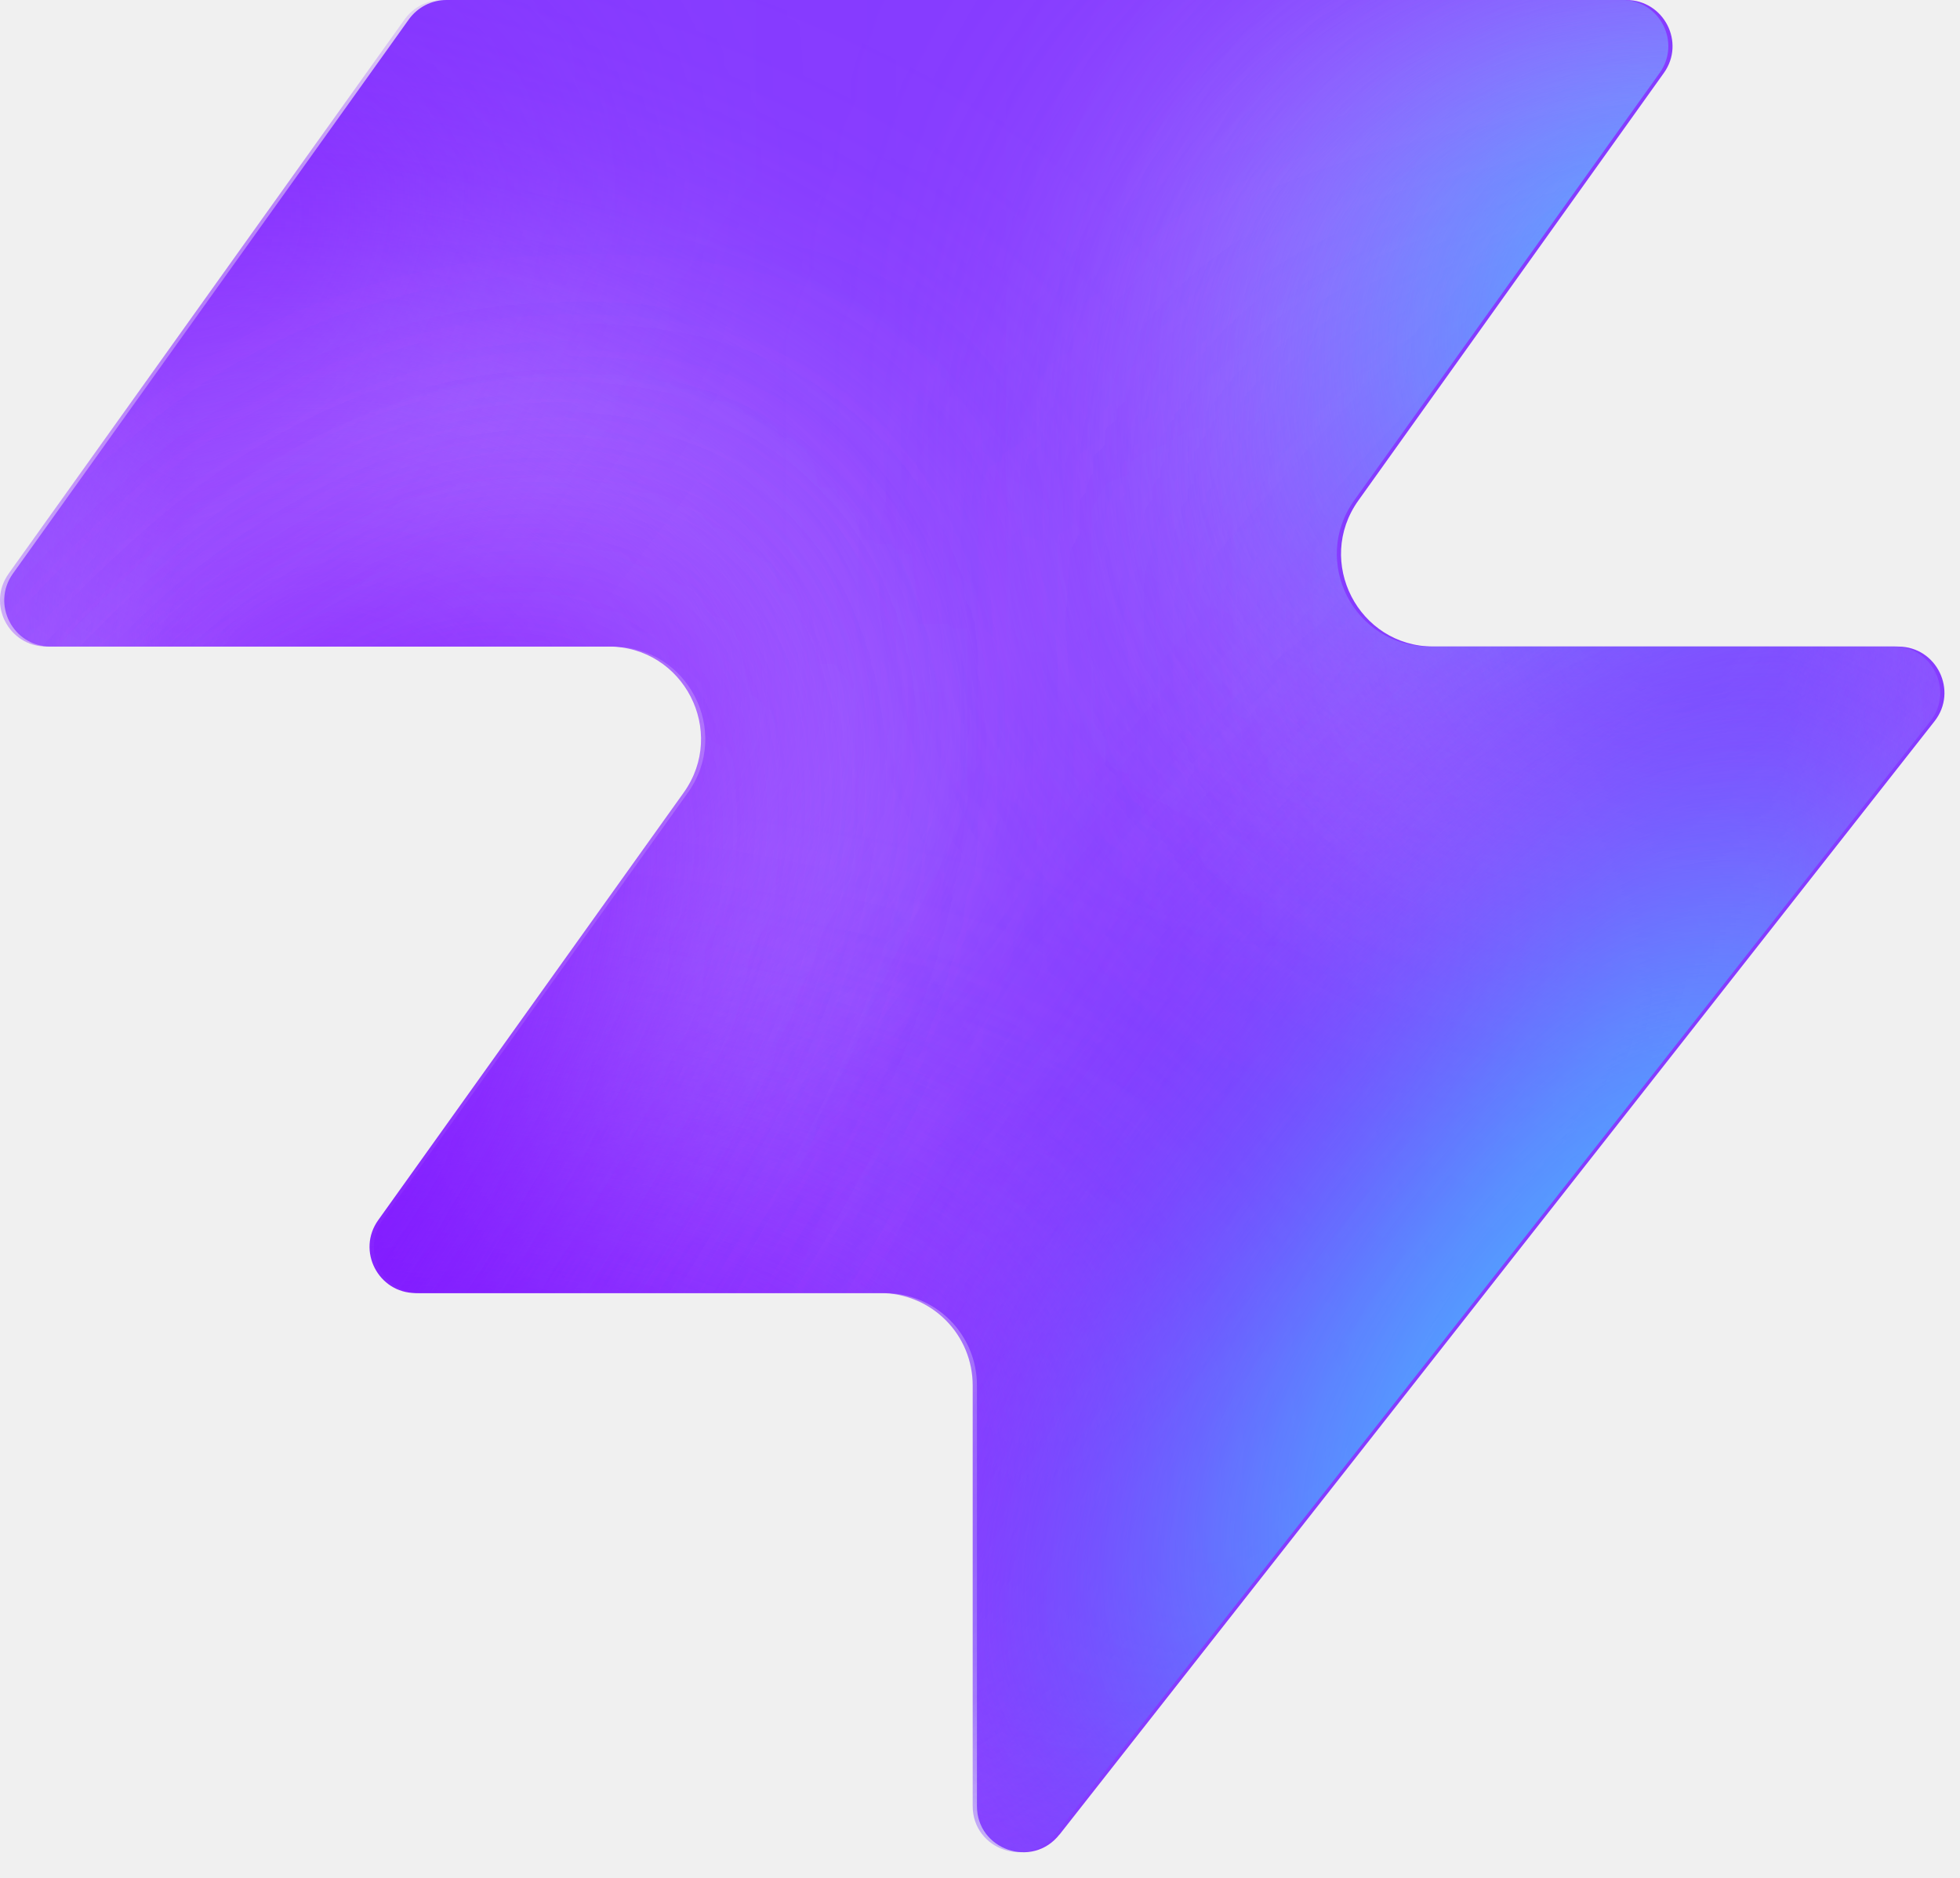
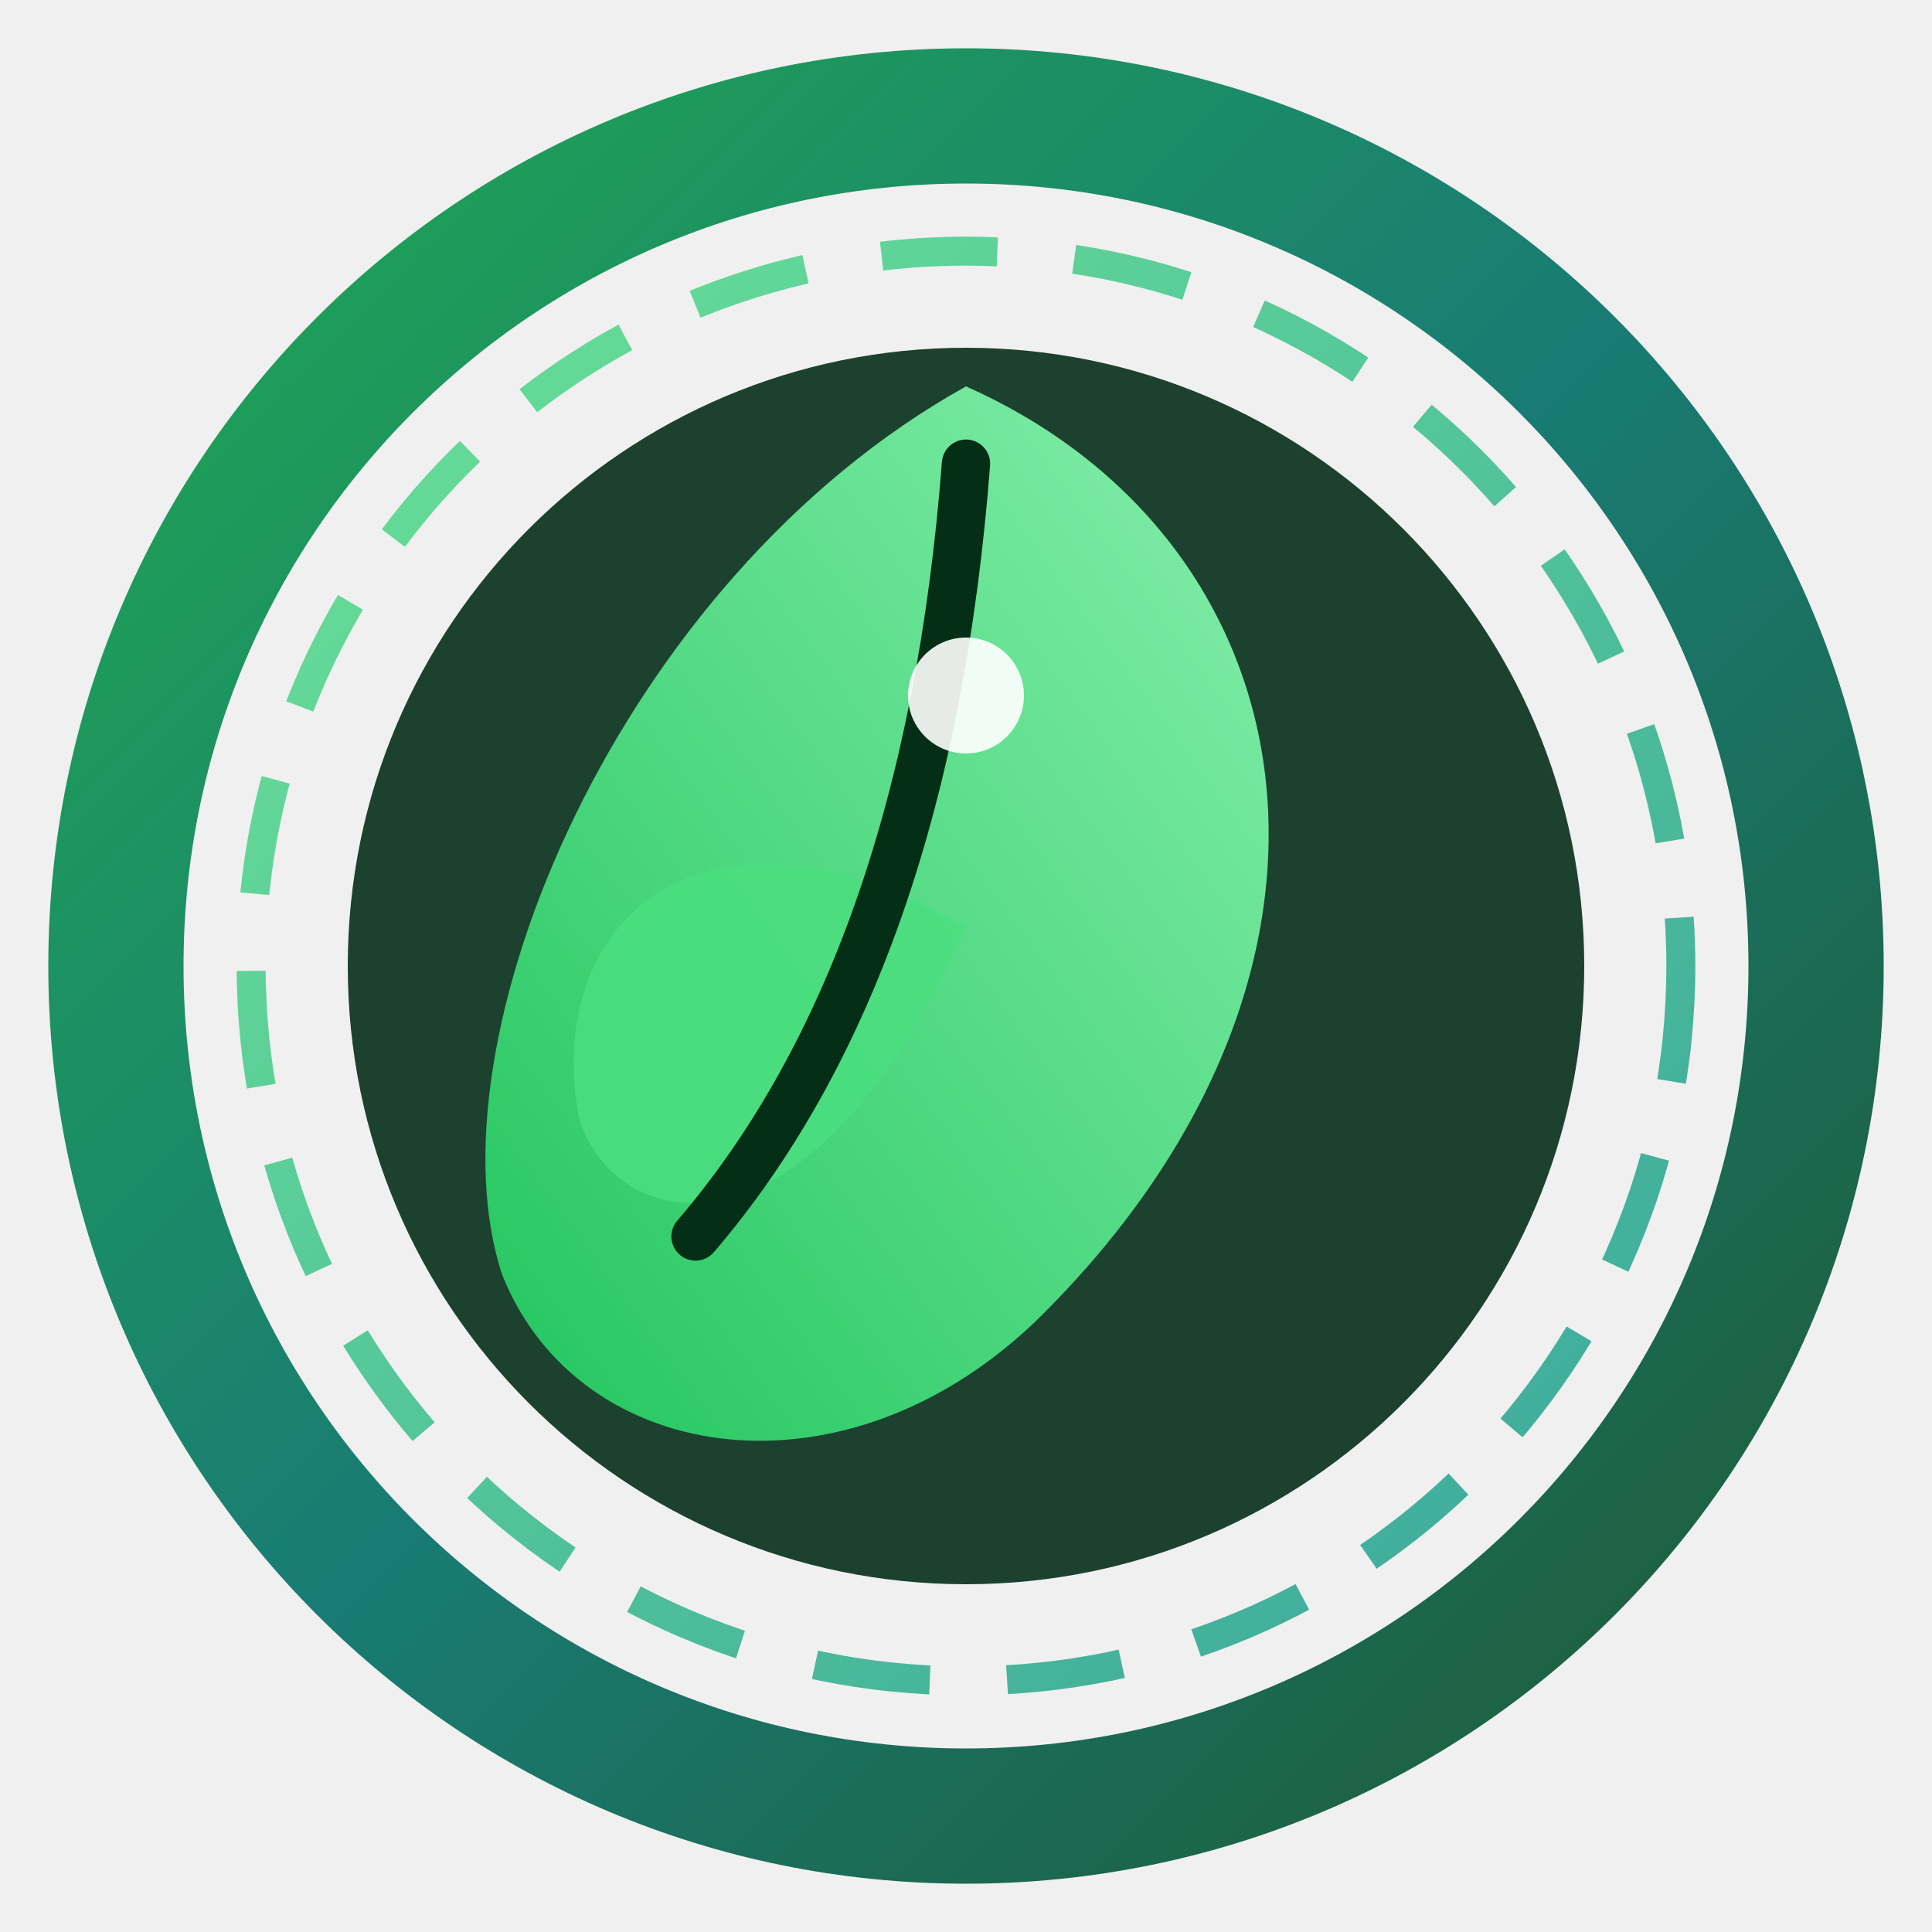
- <svg xmlns="http://www.w3.org/2000/svg" width="48" height="46" fill="none" viewBox="0 0 48 46">
-   <path fill="#863bff" d="M25.946 44.938c-.664.845-2.021.375-2.021-.698V33.937a2.26 2.26 0 0 0-2.262-2.262H10.287c-.92 0-1.456-1.04-.92-1.788l7.48-10.471c1.07-1.497 0-3.578-1.842-3.578H1.237c-.92 0-1.456-1.04-.92-1.788L10.013.474c.214-.297.556-.474.92-.474h28.894c.92 0 1.456 1.04.92 1.788l-7.48 10.471c-1.07 1.498 0 3.579 1.842 3.579h11.377c.943 0 1.473 1.088.89 1.83L25.947 44.94z" style="fill:#863bff;fill:color(display-p3 .525 .23 1);fill-opacity:1" />
-   <mask id="a" width="48" height="46" x="0" y="0" maskUnits="userSpaceOnUse" style="mask-type:alpha">
-     <path fill="#000" d="M25.842 44.938c-.664.844-2.021.375-2.021-.698V33.937a2.26 2.26 0 0 0-2.262-2.262H10.183c-.92 0-1.456-1.04-.92-1.788l7.48-10.471c1.07-1.498 0-3.579-1.842-3.579H1.133c-.92 0-1.456-1.04-.92-1.787L9.91.473c.214-.297.556-.474.92-.474h28.894c.92 0 1.456 1.04.92 1.788l-7.48 10.471c-1.07 1.498 0 3.578 1.842 3.578h11.377c.943 0 1.473 1.088.89 1.832L25.843 44.94z" style="fill:#000;fill-opacity:1" />
-   </mask>
-   <g mask="url(#a)">
-     <g filter="url(#b)">
-       <ellipse cx="5.508" cy="14.704" fill="#ede6ff" rx="5.508" ry="14.704" style="fill:#ede6ff;fill:color(display-p3 .927 .903 1);fill-opacity:1" transform="matrix(.00324 1 1 -.00324 -4.47 31.516)" />
-     </g>
-     <g filter="url(#c)">
-       <ellipse cx="10.399" cy="29.851" fill="#ede6ff" rx="10.399" ry="29.851" style="fill:#ede6ff;fill:color(display-p3 .927 .903 1);fill-opacity:1" transform="matrix(.00324 1 1 -.00324 -39.328 7.883)" />
-     </g>
-     <g filter="url(#d)">
-       <ellipse cx="5.508" cy="30.487" fill="#7e14ff" rx="5.508" ry="30.487" style="fill:#7e14ff;fill:color(display-p3 .492 .077 1);fill-opacity:1" transform="rotate(89.814 -25.913 -14.639)scale(1 -1)" />
-     </g>
-     <g filter="url(#e)">
-       <ellipse cx="5.508" cy="30.599" fill="#7e14ff" rx="5.508" ry="30.599" style="fill:#7e14ff;fill:color(display-p3 .492 .077 1);fill-opacity:1" transform="rotate(89.814 -32.644 -3.334)scale(1 -1)" />
-     </g>
-     <g filter="url(#f)">
-       <ellipse cx="5.508" cy="30.599" fill="#7e14ff" rx="5.508" ry="30.599" style="fill:#7e14ff;fill:color(display-p3 .492 .077 1);fill-opacity:1" transform="matrix(.00324 1 1 -.00324 -34.34 30.47)" />
-     </g>
-     <g filter="url(#g)">
-       <ellipse cx="14.072" cy="22.078" fill="#ede6ff" rx="14.072" ry="22.078" style="fill:#ede6ff;fill:color(display-p3 .927 .903 1);fill-opacity:1" transform="rotate(93.35 24.506 48.493)scale(-1 1)" />
-     </g>
-     <g filter="url(#h)">
-       <ellipse cx="3.47" cy="21.501" fill="#7e14ff" rx="3.47" ry="21.501" style="fill:#7e14ff;fill:color(display-p3 .492 .077 1);fill-opacity:1" transform="rotate(89.009 28.708 47.59)scale(-1 1)" />
-     </g>
-     <g filter="url(#i)">
-       <ellipse cx="3.47" cy="21.501" fill="#7e14ff" rx="3.47" ry="21.501" style="fill:#7e14ff;fill:color(display-p3 .492 .077 1);fill-opacity:1" transform="rotate(89.009 28.708 47.59)scale(-1 1)" />
-     </g>
-     <g filter="url(#j)">
-       <ellipse cx=".387" cy="8.972" fill="#7e14ff" rx="4.407" ry="29.108" style="fill:#7e14ff;fill:color(display-p3 .492 .077 1);fill-opacity:1" transform="rotate(39.51 .387 8.972)" />
-     </g>
-     <g filter="url(#k)">
-       <ellipse cx="47.523" cy="-6.092" fill="#7e14ff" rx="4.407" ry="29.108" style="fill:#7e14ff;fill:color(display-p3 .492 .077 1);fill-opacity:1" transform="rotate(37.892 47.523 -6.092)" />
-     </g>
-     <g filter="url(#l)">
-       <ellipse cx="41.412" cy="6.333" fill="#47bfff" rx="5.971" ry="9.665" style="fill:#47bfff;fill:color(display-p3 .28 .748 1);fill-opacity:1" transform="rotate(37.892 41.412 6.333)" />
-     </g>
-     <g filter="url(#m)">
-       <ellipse cx="-1.879" cy="38.332" fill="#7e14ff" rx="4.407" ry="29.108" style="fill:#7e14ff;fill:color(display-p3 .492 .077 1);fill-opacity:1" transform="rotate(37.892 -1.88 38.332)" />
-     </g>
-     <g filter="url(#n)">
-       <ellipse cx="-1.879" cy="38.332" fill="#7e14ff" rx="4.407" ry="29.108" style="fill:#7e14ff;fill:color(display-p3 .492 .077 1);fill-opacity:1" transform="rotate(37.892 -1.88 38.332)" />
-     </g>
-     <g filter="url(#o)">
-       <ellipse cx="35.651" cy="29.907" fill="#7e14ff" rx="4.407" ry="29.108" style="fill:#7e14ff;fill:color(display-p3 .492 .077 1);fill-opacity:1" transform="rotate(37.892 35.651 29.907)" />
-     </g>
-     <g filter="url(#p)">
-       <ellipse cx="38.418" cy="32.4" fill="#47bfff" rx="5.971" ry="15.297" style="fill:#47bfff;fill:color(display-p3 .28 .748 1);fill-opacity:1" transform="rotate(37.892 38.418 32.4)" />
-     </g>
-   </g>
+ <svg xmlns="http://www.w3.org/2000/svg" viewBox="0 0 100 100" fill="none">
  <defs>
-     <filter id="b" width="60.045" height="41.654" x="-19.77" y="16.149" color-interpolation-filters="sRGB" filterUnits="userSpaceOnUse">
-       <feFlood flood-opacity="0" result="BackgroundImageFix" />
-       <feBlend in="SourceGraphic" in2="BackgroundImageFix" result="shape" />
-       <feGaussianBlur result="effect1_foregroundBlur_2002_17158" stdDeviation="7.659" />
-     </filter>
-     <filter id="c" width="90.34" height="51.437" x="-54.613" y="-7.533" color-interpolation-filters="sRGB" filterUnits="userSpaceOnUse">
-       <feFlood flood-opacity="0" result="BackgroundImageFix" />
-       <feBlend in="SourceGraphic" in2="BackgroundImageFix" result="shape" />
-       <feGaussianBlur result="effect1_foregroundBlur_2002_17158" stdDeviation="7.659" />
-     </filter>
-     <filter id="d" width="79.355" height="29.4" x="-49.64" y="2.03" color-interpolation-filters="sRGB" filterUnits="userSpaceOnUse">
-       <feFlood flood-opacity="0" result="BackgroundImageFix" />
-       <feBlend in="SourceGraphic" in2="BackgroundImageFix" result="shape" />
-       <feGaussianBlur result="effect1_foregroundBlur_2002_17158" stdDeviation="4.596" />
-     </filter>
-     <filter id="e" width="79.579" height="29.4" x="-45.045" y="20.029" color-interpolation-filters="sRGB" filterUnits="userSpaceOnUse">
-       <feFlood flood-opacity="0" result="BackgroundImageFix" />
-       <feBlend in="SourceGraphic" in2="BackgroundImageFix" result="shape" />
-       <feGaussianBlur result="effect1_foregroundBlur_2002_17158" stdDeviation="4.596" />
-     </filter>
-     <filter id="f" width="79.579" height="29.4" x="-43.513" y="21.178" color-interpolation-filters="sRGB" filterUnits="userSpaceOnUse">
-       <feFlood flood-opacity="0" result="BackgroundImageFix" />
-       <feBlend in="SourceGraphic" in2="BackgroundImageFix" result="shape" />
-       <feGaussianBlur result="effect1_foregroundBlur_2002_17158" stdDeviation="4.596" />
-     </filter>
-     <filter id="g" width="74.749" height="58.852" x="15.756" y="-17.901" color-interpolation-filters="sRGB" filterUnits="userSpaceOnUse">
-       <feFlood flood-opacity="0" result="BackgroundImageFix" />
-       <feBlend in="SourceGraphic" in2="BackgroundImageFix" result="shape" />
-       <feGaussianBlur result="effect1_foregroundBlur_2002_17158" stdDeviation="7.659" />
-     </filter>
-     <filter id="h" width="61.377" height="25.362" x="23.548" y="2.284" color-interpolation-filters="sRGB" filterUnits="userSpaceOnUse">
-       <feFlood flood-opacity="0" result="BackgroundImageFix" />
-       <feBlend in="SourceGraphic" in2="BackgroundImageFix" result="shape" />
-       <feGaussianBlur result="effect1_foregroundBlur_2002_17158" stdDeviation="4.596" />
-     </filter>
-     <filter id="i" width="61.377" height="25.362" x="23.548" y="2.284" color-interpolation-filters="sRGB" filterUnits="userSpaceOnUse">
-       <feFlood flood-opacity="0" result="BackgroundImageFix" />
-       <feBlend in="SourceGraphic" in2="BackgroundImageFix" result="shape" />
-       <feGaussianBlur result="effect1_foregroundBlur_2002_17158" stdDeviation="4.596" />
-     </filter>
-     <filter id="j" width="56.045" height="63.649" x="-27.636" y="-22.853" color-interpolation-filters="sRGB" filterUnits="userSpaceOnUse">
-       <feFlood flood-opacity="0" result="BackgroundImageFix" />
-       <feBlend in="SourceGraphic" in2="BackgroundImageFix" result="shape" />
-       <feGaussianBlur result="effect1_foregroundBlur_2002_17158" stdDeviation="4.596" />
-     </filter>
-     <filter id="k" width="54.814" height="64.646" x="20.116" y="-38.415" color-interpolation-filters="sRGB" filterUnits="userSpaceOnUse">
-       <feFlood flood-opacity="0" result="BackgroundImageFix" />
-       <feBlend in="SourceGraphic" in2="BackgroundImageFix" result="shape" />
-       <feGaussianBlur result="effect1_foregroundBlur_2002_17158" stdDeviation="4.596" />
-     </filter>
-     <filter id="l" width="33.541" height="35.313" x="24.641" y="-11.323" color-interpolation-filters="sRGB" filterUnits="userSpaceOnUse">
-       <feFlood flood-opacity="0" result="BackgroundImageFix" />
-       <feBlend in="SourceGraphic" in2="BackgroundImageFix" result="shape" />
-       <feGaussianBlur result="effect1_foregroundBlur_2002_17158" stdDeviation="4.596" />
-     </filter>
-     <filter id="m" width="54.814" height="64.646" x="-29.286" y="6.009" color-interpolation-filters="sRGB" filterUnits="userSpaceOnUse">
-       <feFlood flood-opacity="0" result="BackgroundImageFix" />
-       <feBlend in="SourceGraphic" in2="BackgroundImageFix" result="shape" />
-       <feGaussianBlur result="effect1_foregroundBlur_2002_17158" stdDeviation="4.596" />
-     </filter>
-     <filter id="n" width="54.814" height="64.646" x="-29.286" y="6.009" color-interpolation-filters="sRGB" filterUnits="userSpaceOnUse">
-       <feFlood flood-opacity="0" result="BackgroundImageFix" />
-       <feBlend in="SourceGraphic" in2="BackgroundImageFix" result="shape" />
-       <feGaussianBlur result="effect1_foregroundBlur_2002_17158" stdDeviation="4.596" />
-     </filter>
-     <filter id="o" width="54.814" height="64.646" x="8.244" y="-2.416" color-interpolation-filters="sRGB" filterUnits="userSpaceOnUse">
-       <feFlood flood-opacity="0" result="BackgroundImageFix" />
-       <feBlend in="SourceGraphic" in2="BackgroundImageFix" result="shape" />
-       <feGaussianBlur result="effect1_foregroundBlur_2002_17158" stdDeviation="4.596" />
-     </filter>
-     <filter id="p" width="39.409" height="43.623" x="18.713" y="10.588" color-interpolation-filters="sRGB" filterUnits="userSpaceOnUse">
-       <feFlood flood-opacity="0" result="BackgroundImageFix" />
-       <feBlend in="SourceGraphic" in2="BackgroundImageFix" result="shape" />
-       <feGaussianBlur result="effect1_foregroundBlur_2002_17158" stdDeviation="4.596" />
-     </filter>
+     <linearGradient id="agl-lens-grad" x1="0%" y1="0%" x2="100%" y2="100%">
+       <stop offset="0%" stop-color="#16a34a" />
+       <stop offset="50%" stop-color="#0f766e" />
+       <stop offset="100%" stop-color="#14532d" />
+     </linearGradient>
+     <linearGradient id="agl-leaf-grad" x1="0%" y1="100%" x2="100%" y2="0%">
+       <stop offset="0%" stop-color="#22c55e" />
+       <stop offset="100%" stop-color="#86efac" />
+     </linearGradient>
+     <linearGradient id="agl-ring-grad" x1="0%" y1="0%" x2="100%" y2="100%">
+       <stop offset="0%" stop-color="#4ade80" />
+       <stop offset="100%" stop-color="#0d9488" />
+     </linearGradient>
  </defs>
+   <circle cx="50" cy="50" r="44" stroke="url(#agl-lens-grad)" stroke-width="7" fill="none" opacity="0.95" />
+   <circle cx="50" cy="50" r="37" stroke="url(#agl-ring-grad)" stroke-width="1.5" stroke-dasharray="6 4" fill="none" opacity="0.8" />
+   <circle cx="50" cy="50" r="32" fill="#062e19" opacity="0.9" />
+   <path d="M50 20 C68 28 72 50 54 68 C44 78 30 76 26 66 C22 54 32 30 50 20 Z" fill="url(#agl-leaf-grad)" />
+   <path d="M50 48 C36 40 28 48 30 58 C32 64 42 66 50 48 Z" fill="#4ade80" opacity="0.9" />
+   <path d="M50 24 Q48 50 36 64" stroke="#052e16" stroke-width="2.5" stroke-linecap="round" fill="none" />
+   <circle cx="50" cy="36" r="3" fill="#ffffff" opacity="0.9" />
</svg>
